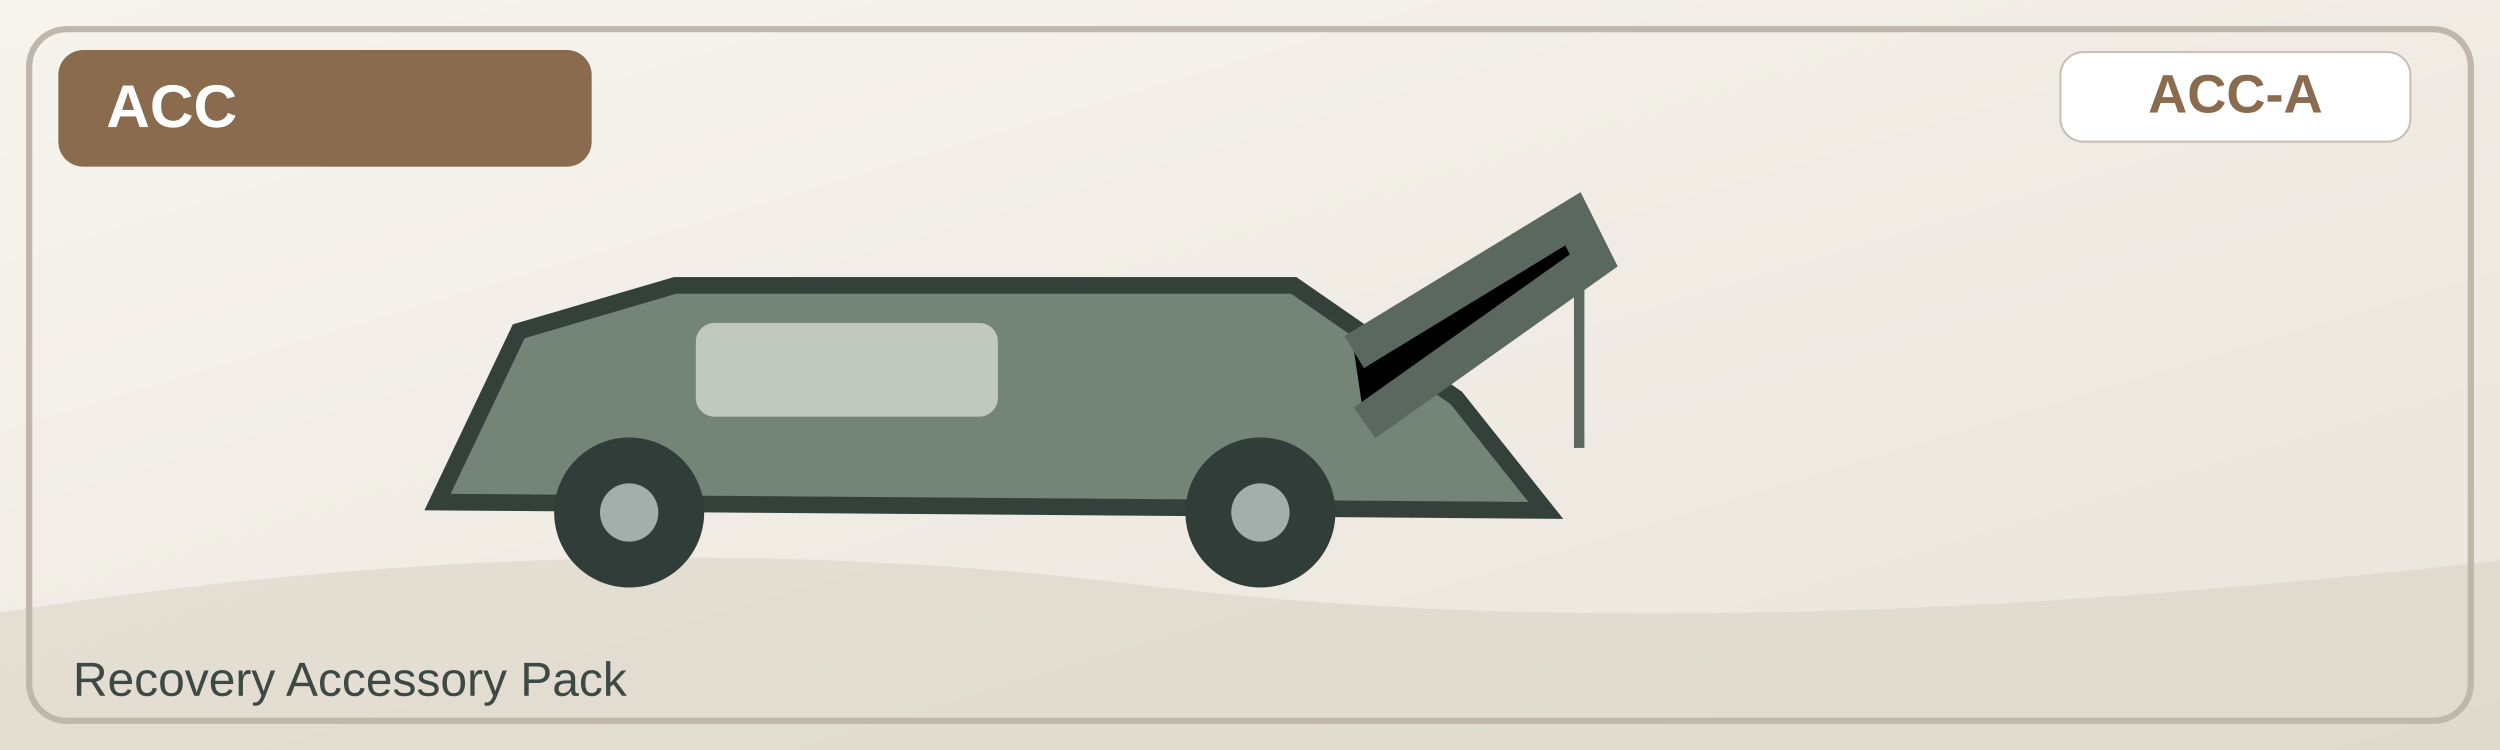
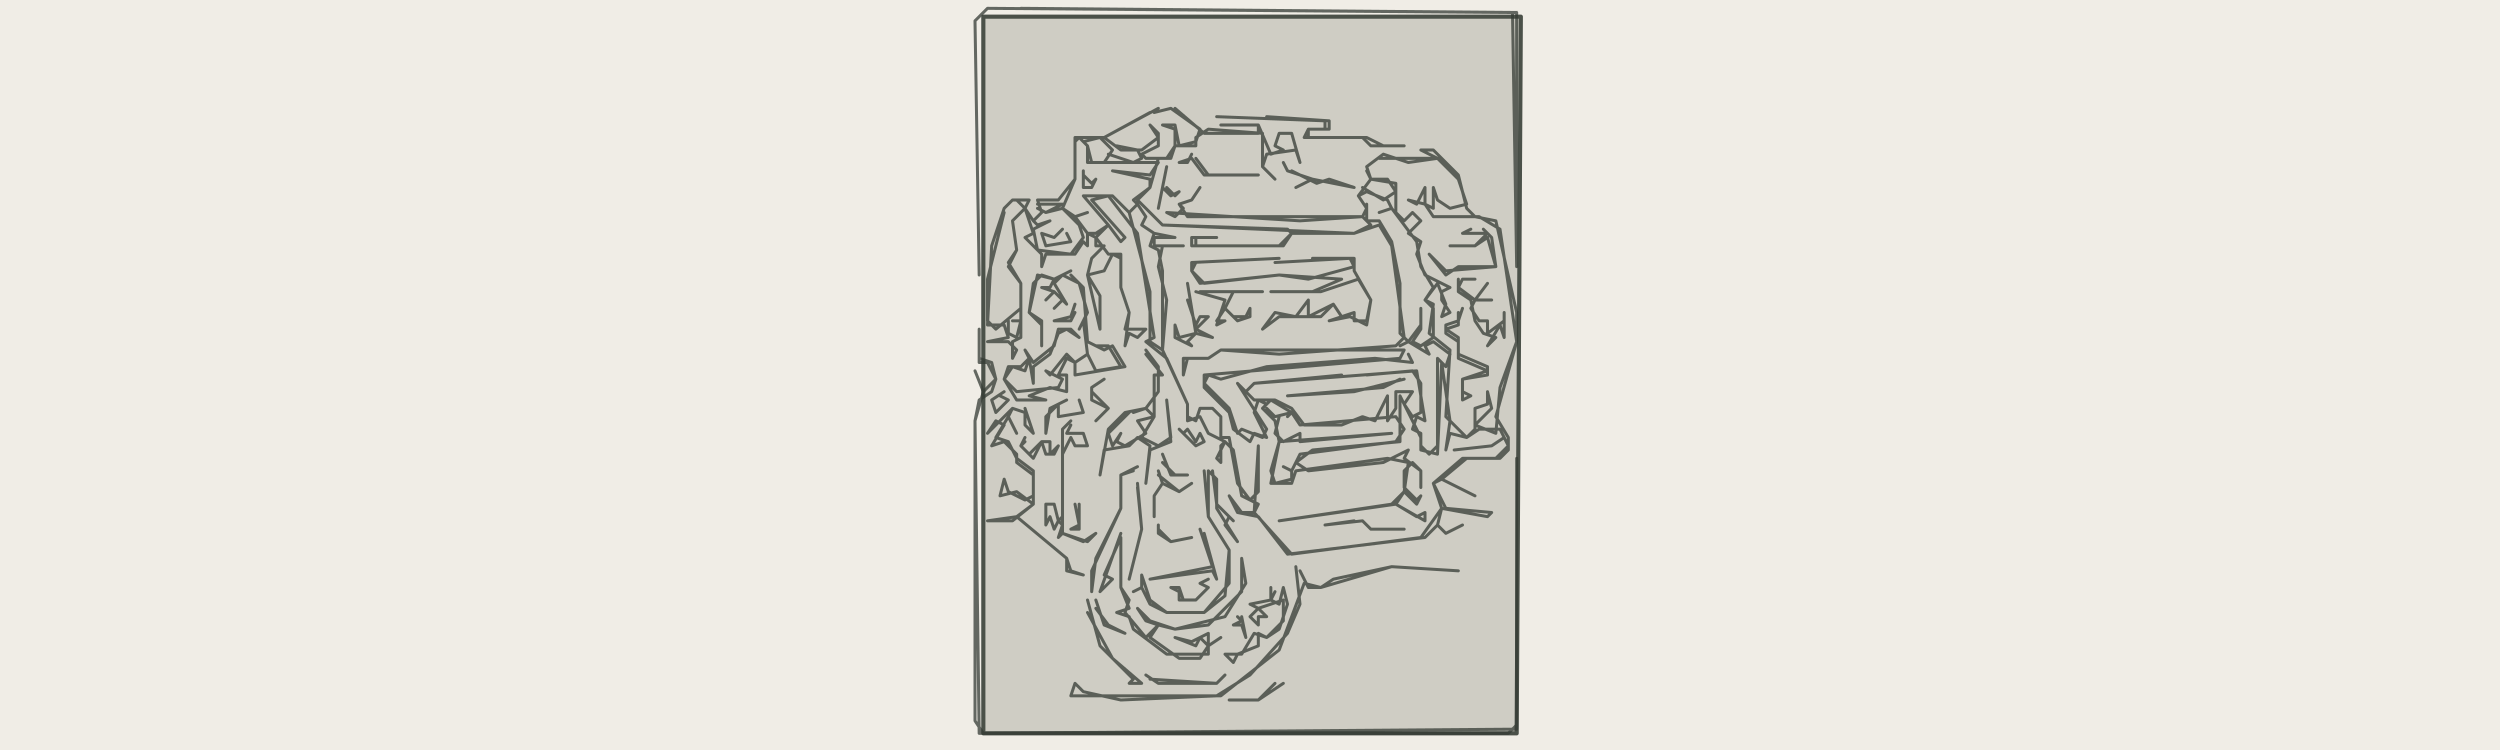
- <svg xmlns="http://www.w3.org/2000/svg" viewBox="0 0 1200 360" role="img" aria-label="Recovery Accessory Pack">
-   <defs>
-     <linearGradient id="bg" x2="1" y2="1">
-       <stop stop-color="#f7f4ee" />
-       <stop offset="1" stop-color="#e9e4db" />
-     </linearGradient>
-   </defs>
-   <rect width="1200" height="360" fill="url(#bg)" />
-   <path d="M0 294 Q290 249 550 281 T1200 269 V360 H0Z" fill="#d9d2c3" opacity=".55" />
-   <rect x="28" y="24" width="256" height="56" rx="12" fill="#8a6b4d" />
-   <text x="51" y="61" fill="#fff" font-family="Arial,sans-serif" font-size="29" font-weight="bold">ACC</text>
-   <rect x="989" y="25" width="168" height="43" rx="11" fill="#fff" stroke="#c9c0b4" />
-   <text x="1073" y="54" fill="#8a6b4d" text-anchor="middle" font-family="Arial,sans-serif" font-size="26" font-weight="bold">ACC-A</text>
-   <path d="M210 241 L249 159 L324 137 H621 L699 191 L742 245Z" fill="#748476" stroke="#34413b" stroke-width="8" />
-   <rect x="334" y="155" width="145" height="45" rx="9" fill="#c1c9be" />
-   <circle cx="302" cy="246" r="36" fill="#313d39" />
-   <circle cx="605" cy="246" r="36" fill="#313d39" />
-   <circle cx="302" cy="246" r="14" fill="#a3afaa" />
-   <circle cx="605" cy="246" r="14" fill="#a3afaa" />
-   <path d="M650 169 L755 105 L765 125 L655 203" stroke="#5b6860" stroke-width="18" />
-   <path d="M758 118 V215" stroke="#5b6860" stroke-width="5" />
-   <text x="35" y="334" font-family="Arial,sans-serif" fill="#3c4945" font-size="23">Recovery Accessory Pack</text>
-   <rect x="14" y="14" width="1172" height="332" rx="18" fill="none" stroke="#bfb7ab" stroke-width="3" />
+ <svg xmlns="http://www.w3.org/2000/svg" viewBox="0 0 1200 360" role="img" aria-label="SEA Game ACC-A illustration">
+   <rect width="1200" height="360" fill="#f0ede6" />
+   <g>
+     <polygon points="472,8 472,352 728,352 730,8" fill="#777869" fill-opacity=".27" stroke="#4b5149" stroke-width="2" stroke-linejoin="round" />
+   </g>
+   <path d="M556,52 L530,66 L516,66 L516,86 L508,96 L498,96 L500,102 L496,106 L492,100 L494,96 L486,96 L482,100 L476,118 L474,156 L482,156 L484,162 L474,164 L484,164 L488,168 L486,172 L486,164 L490,162 L490,136 L484,126 L488,120 L486,106 L492,100 L496,112 L492,114 L500,122 L500,128 L502,122 L516,122 L520,116 L522,118 L522,112 L526,114 L526,118 L530,118 L524,124 L522,132 L528,158 L528,142 L522,132 L530,130 L534,122 L538,124 L538,138 L542,150 L540,166 L542,160 L546,162 L550,158 L540,158 L542,150 L538,138 L538,122 L532,122 L526,114 L532,108 L538,116 L540,114 L524,96 L532,94 L546,112 L554,162 L550,164 L560,172 L570,194 L570,202 L576,200 L580,208 L588,212 L584,220 L586,222 L586,214 L588,212 L592,216 L596,238 L604,242 L602,246 L596,246 L590,238 L594,246 L604,248 L618,266 L684,258 L690,252 L694,256 L702,252 L694,256 L690,252 L692,244 L714,248 L716,246 L694,244 L688,232 L692,230 L708,238 L692,230 L704,220 L720,220 L724,216 L724,210 L718,200 L728,164 L728,150 L718,106 L708,104 L704,100 L700,84 L688,72 L682,72 L690,76 L676,78 L664,74 L656,80 L658,86 L652,94 L656,100 L654,104 L570,104 L566,98 L572,96 L576,90 L572,96 L566,98 L568,100 L564,104 L560,102 L624,106 L654,104 L658,108 L650,112 L558,108 L546,96 L552,90 L556,76 L562,76 L564,70 L574,70 L574,66 L580,62 L606,64 L606,80 L612,86 L606,80 L608,74 L622,72 L624,78 L620,64 L614,64 L612,70 L616,72 L610,74 L604,60 L586,60 L604,60 L604,64 L578,64 L564,52 M558,108 L618,110 L620,112 L614,118 L574,118 L574,114 L584,114 L572,114 L572,118 L616,118 L620,112 L650,112 L662,108 L668,118 L674,162 L670,166 L614,170 L586,168 L580,172 L568,172 L568,180 L570,172 L580,172 L586,168 L674,168 L672,172 L578,180 L578,186 L590,198 L592,206 L600,212 L602,208 L608,210 L602,198 L604,192 L608,194 L606,196 L612,202 L614,212 L610,232 L620,232 L622,226 L666,220 L676,222 L674,236 L668,242 L614,250 L670,242 L684,250 L684,246 L680,248 L670,242 L674,236 L680,242 L682,238 L680,240 L674,234 L674,226 L678,222 L682,226 L682,234 L682,226 L674,220 L676,216 L664,222 L628,226 L622,222 L630,216 L672,212 L672,190 L682,210 L682,216 L690,218 L692,174 L696,202 L694,216 L696,208 L704,210 L710,206 L720,206 L722,210 L716,214 L698,216 L716,214 L722,210 L724,214 L718,220 L702,220 L688,232 L692,244 L682,258 L620,266 L602,246 L604,214 L604,236 L600,240 L594,232 L590,210 L586,210 L586,200 L582,196 L576,196 L574,202 L570,200 L570,194 L558,168 L560,144 L556,128 L558,118 L568,118 L554,118 L554,114 L564,114 L554,112 M470,158 L470,174 L474,174 L478,182 L472,188 L468,178 L472,188 L468,202 L470,352 L728,350 L728,220 L728,348 L724,352 L472,352 L468,346 L468,202 L470,192 L476,188 L478,182 L476,174 L470,172 M474,4 L468,10 L470,132 L468,10 L474,4 L726,6 L728,128 L728,6 L490,4 M514,130 L506,134 L498,132 L494,150 L500,156 L500,166 L500,154 L494,150 L496,136 L500,132 L506,134 L504,138 L500,138 L506,140 L502,144 L506,140 L510,144 L506,148 L510,144 L512,146 L506,136 L510,132 L518,136 L522,150 L518,158 L520,154 L522,170 L516,174 L512,170 L504,180 L502,178 L510,182 L508,186 L488,188 L482,182 L486,176 L492,178 L494,172 L496,184 L496,176 L504,170 L508,160 L512,158 L518,162 L514,158 L508,158 L506,166 L496,174 L492,168 L494,172 L490,176 L484,176 L482,182 L488,192 L502,192 L494,190 L504,186 L512,188 L512,180 L508,180 L512,172 L516,174 L516,180 L540,176 L534,166 L530,168 L522,164 L520,138 L514,132 M662,76 L690,76 L700,86 L704,98 L696,100 L690,96 L688,90 L688,100 L684,98 L684,90 L680,98 L676,96 L684,98 L688,104 L710,104 L720,110 L728,164 L720,186 L718,208 L708,204 L716,196 L714,188 L714,194 L708,196 L708,206 L704,210 L694,200 L696,168 L686,160 L688,146 L684,144 L690,136 L694,146 L692,152 L696,150 L692,144 L692,140 L696,138 L684,132 L680,122 L682,116 L676,112 L682,106 L678,102 L674,106 L670,102 L670,88 L658,86 L656,82 M538,256 L528,284 L534,278 L530,276 L538,258 L538,282 L542,292 L536,294 L542,296 L544,302 L560,314 L580,314 L580,310 L586,306 L580,310 L580,304 L572,308 L564,306 L574,310 L576,306 L580,310 L576,316 L566,316 L552,306 L556,300 L564,302 L588,296 L598,280 L596,268 L596,284 L580,300 L564,302 L552,298 L546,292 L550,298 L556,300 L550,306 L540,294 L542,288 L538,282 L538,258 M622,272 L624,290 L618,304 L600,324 L584,334 L538,336 L520,332 L516,328 L514,334 L586,334 L614,312 L626,280 L634,282 L668,272 L700,274 L668,272 L640,278 L634,282 L628,282 L624,274 M614,124 L572,126 L572,130 L576,136 L614,132 L644,134 L630,140 L610,140 L634,140 L652,134 L658,144 L656,154 L650,154 L650,150 L644,152 L640,146 L628,152 L628,144 L622,152 L612,150 L606,158 L614,152 L634,152 L640,146 L644,152 L638,154 L648,152 L656,156 L658,144 L650,130 L650,124 L630,124 M672,166 L676,164 L686,170 L684,166 L688,164 L696,170 L694,176 L690,172 L690,214 L686,218 L682,214 L682,208 L678,206 L680,200 L684,202 L680,178 L602,184 L598,188 L594,184 L608,206 L606,210 L596,206 L594,208 L590,196 L578,184 L580,180 L586,182 L608,176 L660,172 L678,174 L676,170 M486,196 L474,208 L478,202 L482,204 L476,214 L482,212 L488,218 L488,222 L496,228 L496,238 L492,240 L484,236 L482,230 L480,238 L488,236 L496,242 L486,250 L474,250 L488,248 L512,268 L512,274 L520,276 L514,274 L512,268 L488,248 L496,242 L496,226 L488,220 L484,212 L478,210 L484,200 L488,208 L484,200 L486,196 L492,198 L492,204 L496,208 L492,196 M578,226 L580,248 L590,264 L590,280 L578,294 L560,294 L552,288 L548,276 L548,282 L544,284 L548,282 L552,290 L560,294 L578,294 L588,286 L590,264 L580,248 L580,226 L584,230 L584,244 L594,260 L588,252 L590,248 L592,250 L584,242 L582,226 M618,200 L620,198 L624,204 L670,200 L674,206 L670,212 L624,218 L620,226 L616,224 L620,226 L620,230 L612,232 L610,226 L614,212 L668,208 L624,212 L624,208 L616,212 L612,208 L614,200 M550,168 L556,176 L556,188 L550,196 L540,198 L532,206 L528,228 L530,216 L542,214 L546,210 L552,214 L550,232 L552,216 L562,212 L560,192 L562,210 L556,214 L548,210 L554,200 L554,180 L558,180 L550,170 M516,68 L518,66 L522,70 L522,78 L556,78 L552,84 L534,82 L552,86 L552,90 L544,96 L546,98 L542,102 L534,94 L520,94 L532,108 L526,112 L522,112 L516,104 L522,102 L516,104 L510,100 L516,86 L516,70 M652,94 L656,92 L666,96 L668,100 L662,102 L668,100 L680,116 L682,128 L688,138 L684,144 L688,148 L688,162 L682,166 L678,164 L682,158 L682,148 L682,156 L676,164 L672,160 L672,136 L668,116 L662,106 L656,106 L656,98 M656,180 L678,178 L682,184 L682,198 L678,200 L674,194 L678,188 L670,188 L670,196 L666,202 L666,190 L660,202 L654,200 L644,204 L626,204 L620,196 L612,192 L602,192 L598,188 L602,184 L644,180 M514,202 L510,206 L510,248 L508,250 L506,242 L502,242 L502,252 L504,248 L506,254 L508,250 L510,252 L508,258 L510,256 L522,260 L526,256 L520,260 L510,256 L510,218 L514,210 L516,214 L522,214 L520,208 L512,208 L514,204 M584,56 L636,58 L636,62 L628,62 L626,66 L654,66 L658,70 L674,70 L664,70 L656,66 L628,66 L628,62 L638,62 L638,58 L608,56 M610,282 L610,288 L600,290 L604,292 L600,296 L604,300 L604,296 L608,296 L604,292 L616,288 L616,298 L608,306 L602,304 L596,314 L588,314 L592,318 L594,314 L604,310 L604,304 L608,306 L614,302 L618,290 L616,282 L614,290 L610,288 L612,284 M554,54 L562,52 L576,62 L574,68 L566,70 L564,60 L558,60 L564,62 L564,70 L560,76 L550,76 L548,74 L556,70 L556,64 L552,60 L556,66 L548,72 L538,72 L530,66 L552,54 M700,134 L700,140 L706,144 L708,154 L712,160 L718,162 L714,166 L720,156 L722,162 L722,150 L722,154 L714,160 L714,154 L710,154 L706,148 L708,144 L716,144 L708,144 L714,136 L708,144 L700,138 L702,134 L708,134 M706,110 L702,112 L714,112 L708,118 L696,118 L708,118 L714,114 L718,128 L694,130 L686,122 L694,132 L700,128 L718,128 L716,114 L712,110 M702,148 L700,154 L694,156 L694,160 L700,164 L700,172 L714,178 L702,182 L702,192 L706,190 L702,188 L702,182 L714,180 L714,176 L700,170 L700,162 L694,158 L700,156 L700,150 M546,98 L550,104 L548,108 L554,112 L552,118 L556,120 L558,130 L558,168 L552,164 L552,140 L542,102 M574,140 L588,144 L584,156 L588,154 L584,154 L588,148 L594,154 L600,152 L600,148 L598,152 L592,152 L588,148 L592,140 L606,140 L576,140 M546,224 L538,228 L538,244 L526,268 L524,284 L524,274 L538,244 L538,228 L544,226 M488,96 L492,100 L486,106 L488,120 L484,128 L490,136 L490,148 L478,158 L474,154 L474,134 L482,102 M612,126 L648,124 L650,128 L628,134 L614,132 L578,136 L572,130 L574,126 M570,136 L574,160 L566,162 L564,156 L564,162 L572,166 L570,164 L574,160 L582,162 L574,158 L580,152 L576,152 L574,156 L570,144 M576,254 L582,272 L552,278 L582,274 L584,278 L578,256 M672,182 L664,186 L618,190 L650,188 L674,182 M522,288 L528,310 L544,326 L542,328 L548,328 L534,316 L522,294 M546,232 L548,254 L542,278 L548,254 L546,234 M616,78 L618,82 L630,86 L622,90 L630,86 L650,90 L638,86 L632,88 L620,82 M572,74 L570,78 L566,78 L572,76 L578,84 L604,84 L580,84 L574,76 M502,102 L510,100 L518,108 L520,114 L514,122 L498,120 L496,110 L504,106 L498,108 L496,106 L500,102 M550,324 L556,328 L584,328 L588,324 L584,328 L552,326 M556,226 L558,232 L554,238 L554,248 L554,238 L558,232 L566,236 L572,232 L566,236 L556,228 M544,198 L550,196 L554,200 L546,202 L550,208 L540,214 L536,212 L538,208 L534,214 L532,208 L542,198 M492,210 L490,214 L496,220 L500,212 L502,218 L506,218 L508,214 L504,218 L504,212 L500,212 L494,218 L490,214 L492,212 M650,250 L636,252 L654,250 L658,254 L674,254 L658,254 L654,250 M512,192 L504,196 L502,208 L502,200 L508,194 L508,200 L520,198 L518,192 M580,278 L576,280 L580,282 L574,288 L568,288 L566,282 L562,282 L566,284 L566,288 L574,288 L580,282 M530,182 L524,186 L524,192 L532,196 L526,202 L532,196 L524,188 M612,328 L604,336 L590,336 L604,336 L616,328 M560,80 L556,100 L558,90 L562,94 L566,92 L564,94 L560,90 M526,288 L530,300 L540,304 L532,300 L526,292 M526,166 L532,166 L538,176 L526,178 L522,170 M556,252 L556,256 L562,260 L572,258 L562,260 L556,254 M520,68 L528,66 L534,72 L530,78 L524,78 L522,70 M510,110 L506,114 L500,112 L502,118 L514,116 L512,112 M566,206 L574,214 L578,212 L576,208 L574,212 L570,206 L568,208 M558,218 L562,228 L570,228 L564,228 L558,222 M658,86 L666,86 L670,92 L664,96 L654,90 M536,70 L546,72 L548,76 L544,78 L532,74 M516,242 L518,252 L514,254 L518,254 L518,242 M516,146 L514,152 L506,154 L514,154 L516,150 M608,194 L610,192 L620,198 L612,200 L608,196 M594,296 L596,298 L592,300 L596,300 L598,306 L596,296 M482,188 L476,192 L478,198 L484,192 L480,190 M520,82 L520,90 L524,90 L526,86 L524,88 L520,84 M498,98 L510,98 L502,102 L498,100 M486,154 L490,154 L488,162 L484,160 L484,154" fill="none" stroke="#343b35" stroke-opacity=".75" stroke-width="1.45" stroke-linecap="round" stroke-linejoin="round" />
</svg>
